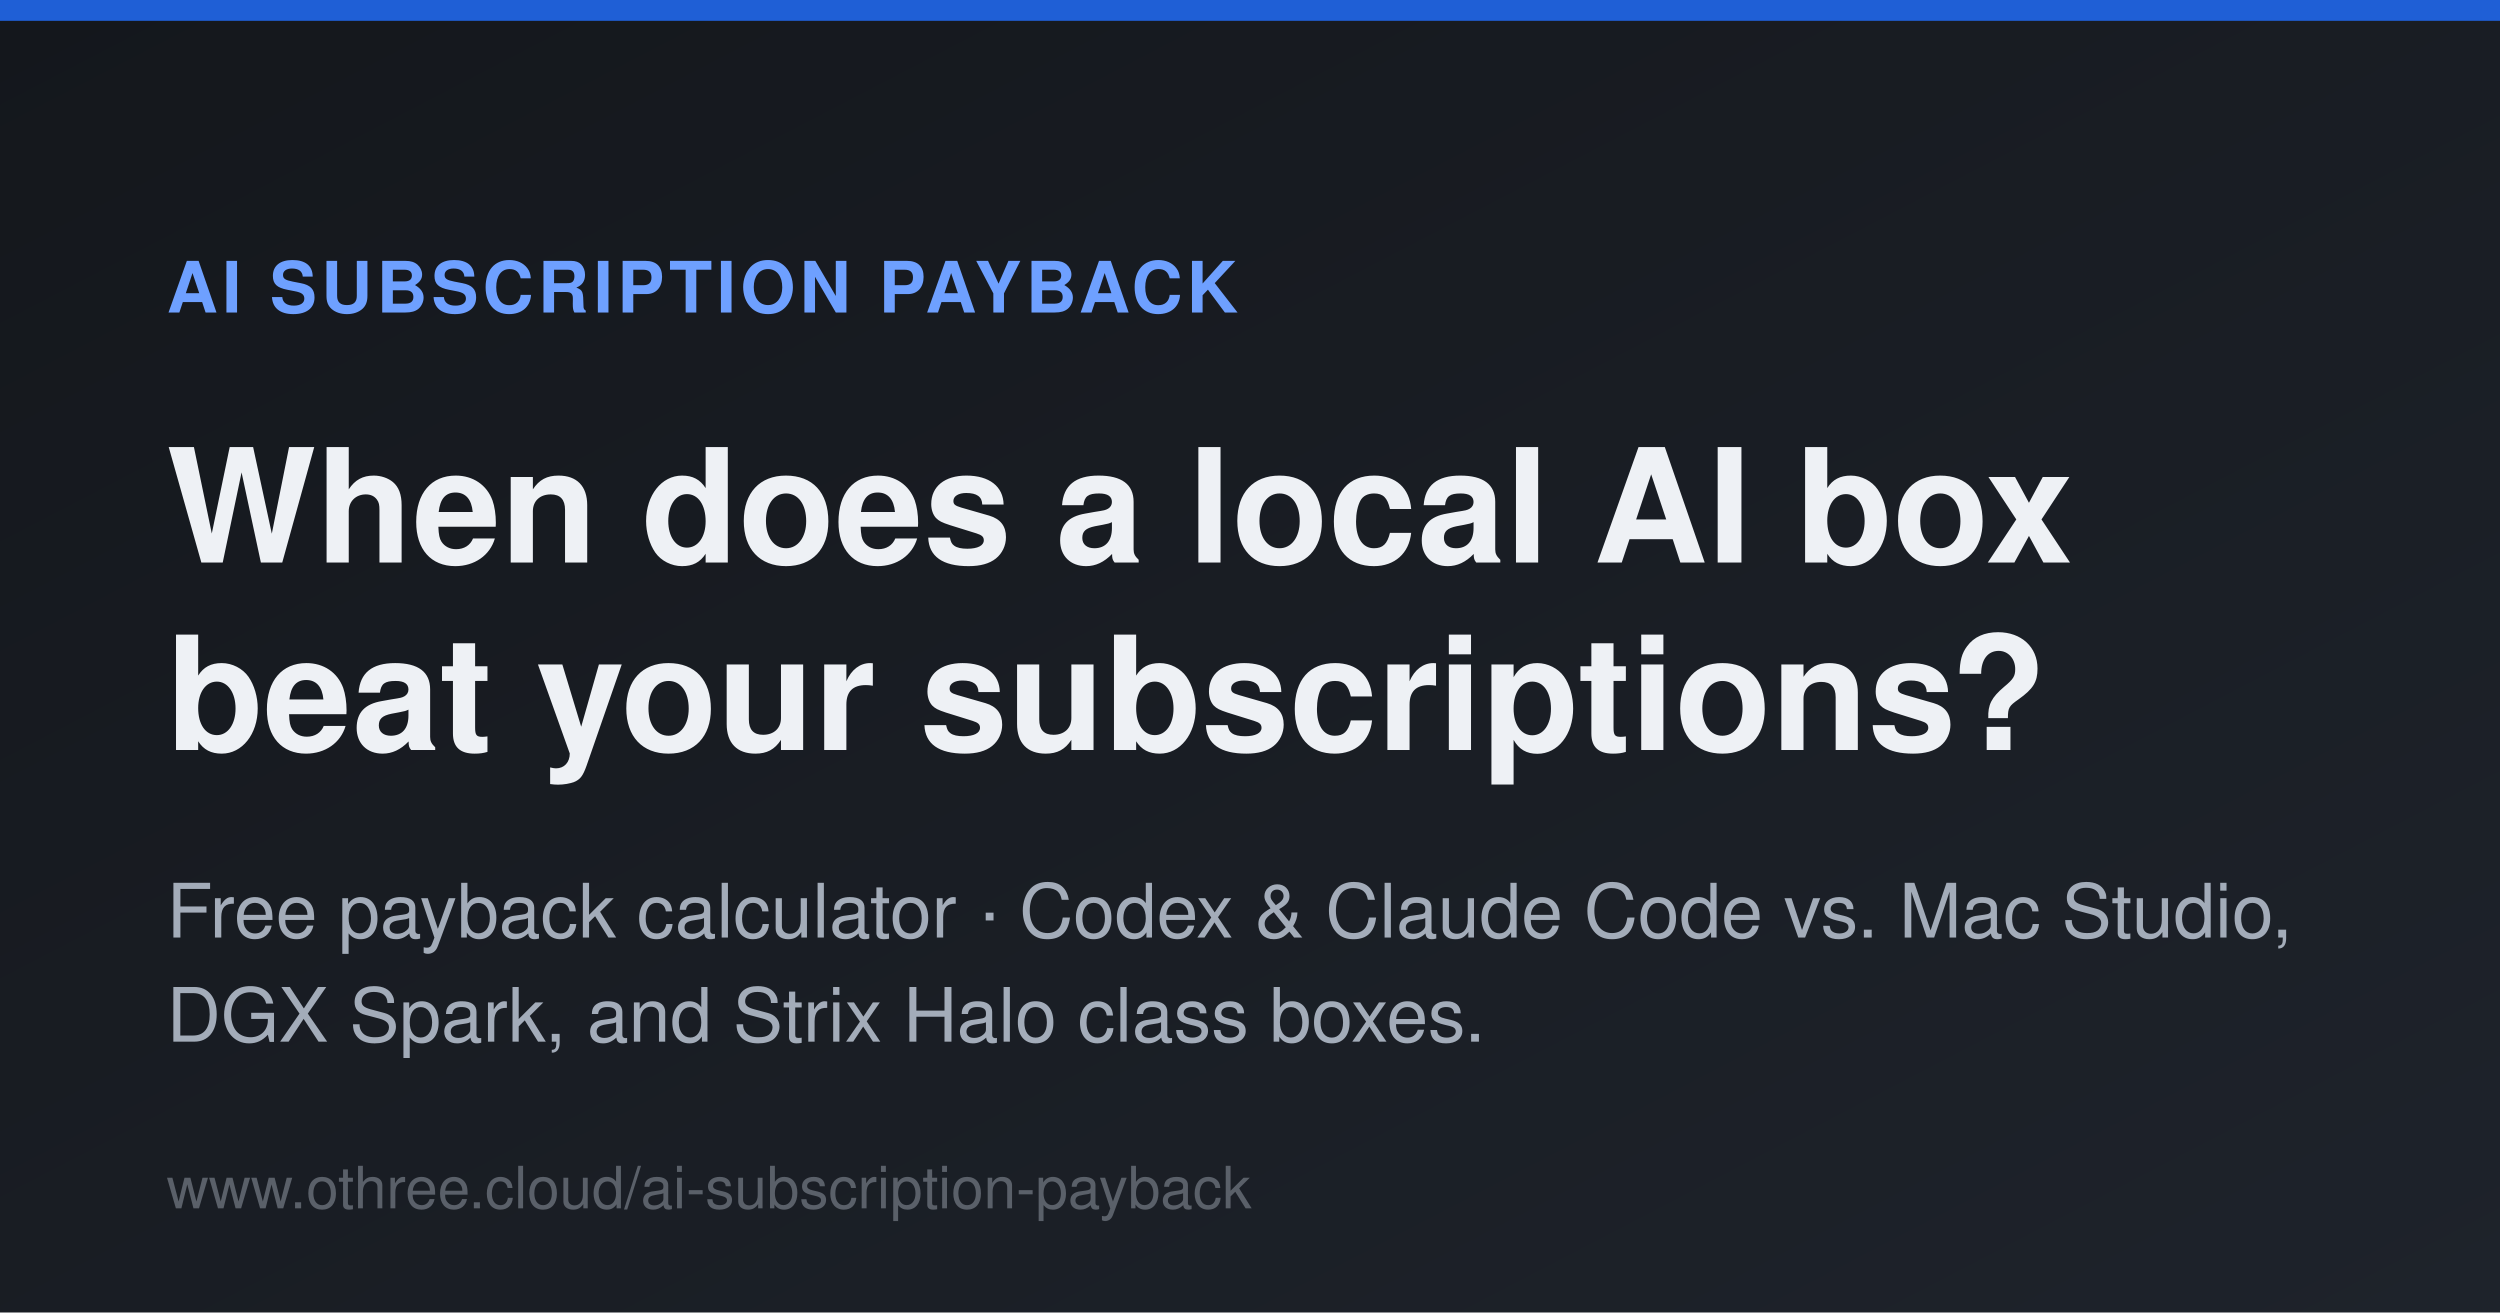
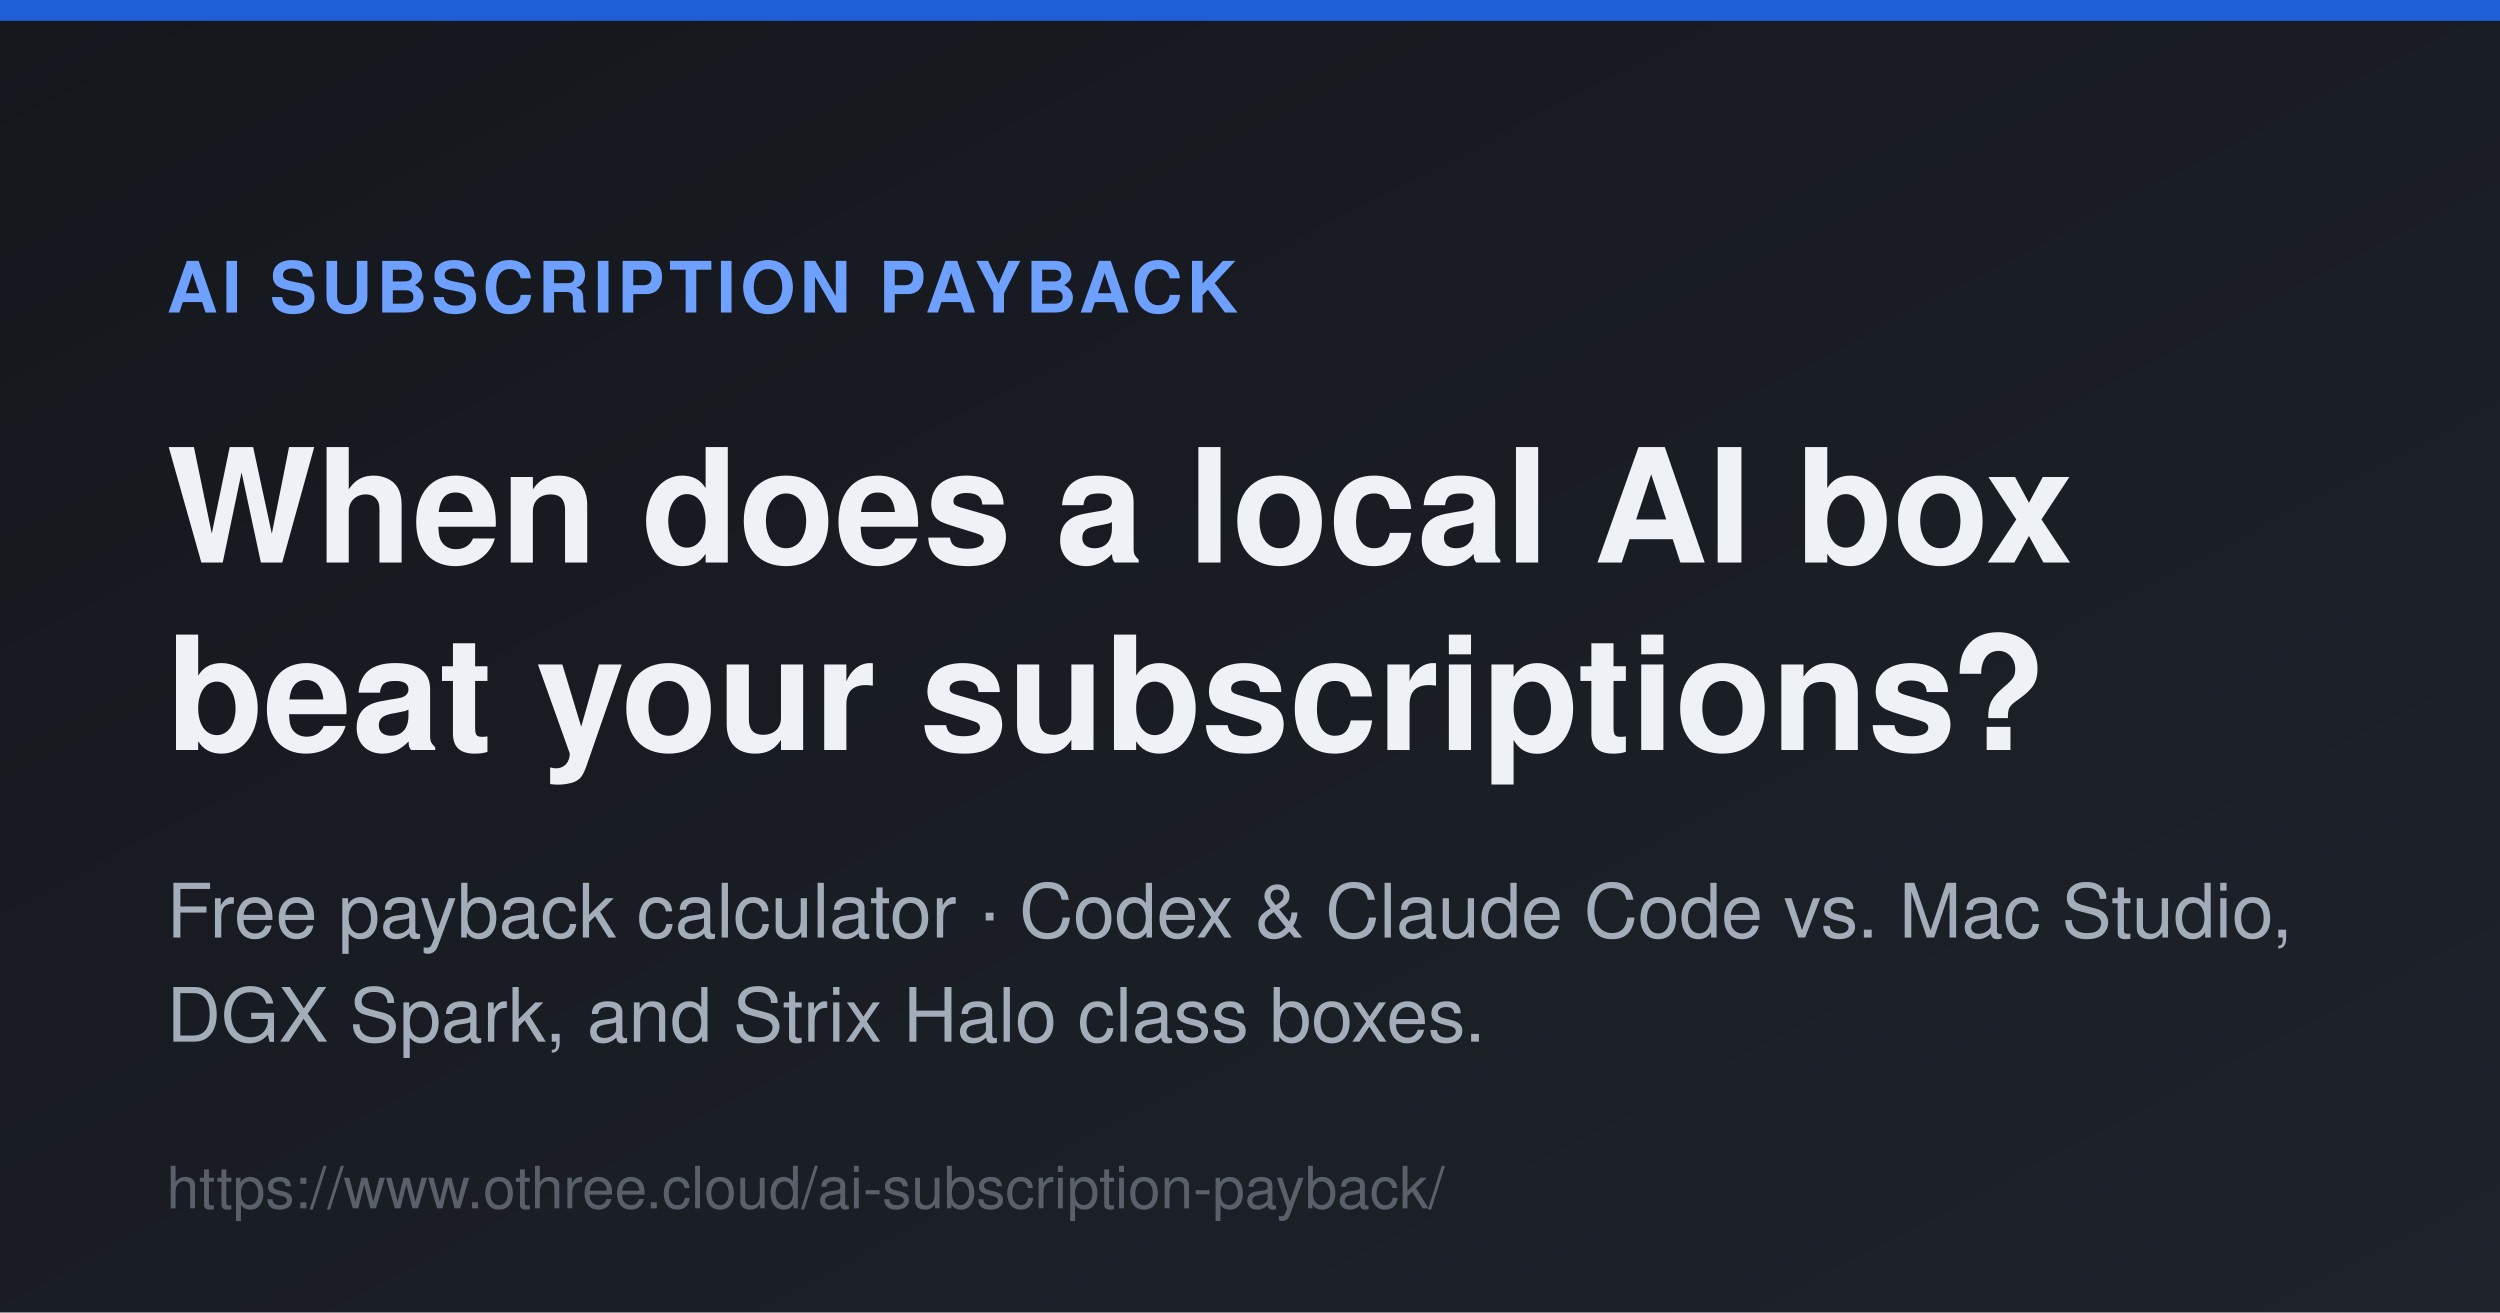
<svg xmlns="http://www.w3.org/2000/svg" width="1200" height="630" viewBox="0 0 1200 630" role="img" aria-label="AI Subscription Payback — calculate when a local AI inference box beats your AI coding subscriptions.">
  <defs>
    <linearGradient id="bg" x1="0" y1="0" x2="1" y2="1">
      <stop offset="0" stop-color="#14171c" />
      <stop offset="1" stop-color="#1e232b" />
    </linearGradient>
  </defs>
  <rect width="1200" height="630" fill="url(#bg)" />
  <rect x="0" y="0" width="1200" height="10" fill="#1f5fd6" />
  <text x="80" y="150" font-family="Segoe UI, Helvetica, Arial, sans-serif" font-size="34" font-weight="600" fill="#6ea0ff" letter-spacing="2">AI SUBSCRIPTION PAYBACK</text>
  <text x="80" y="270" font-family="Segoe UI, Helvetica, Arial, sans-serif" font-size="76" font-weight="700" fill="#eef1f5">When does a local AI box</text>
  <text x="80" y="360" font-family="Segoe UI, Helvetica, Arial, sans-serif" font-size="76" font-weight="700" fill="#eef1f5">beat your subscriptions?</text>
  <text x="80" y="450" font-family="Segoe UI, Helvetica, Arial, sans-serif" font-size="36" fill="#a3acb9">Free payback calculator · Codex &amp; Claude Code vs. Mac Studio,</text>
  <text x="80" y="500" font-family="Segoe UI, Helvetica, Arial, sans-serif" font-size="36" fill="#a3acb9">DGX Spark, and Strix Halo class boxes.</text>
-   <text x="80" y="580" font-family="Segoe UI, Helvetica, Arial, sans-serif" font-size="28" fill="#5a6069">www.othree.cloud/ai-subscription-payback</text>
+   <text x="80" y="580" font-family="Segoe UI, Helvetica, Arial, sans-serif" font-size="28" fill="#5a6069">https://www.othree.cloud/ai-subscription-payback/</text>
</svg>
